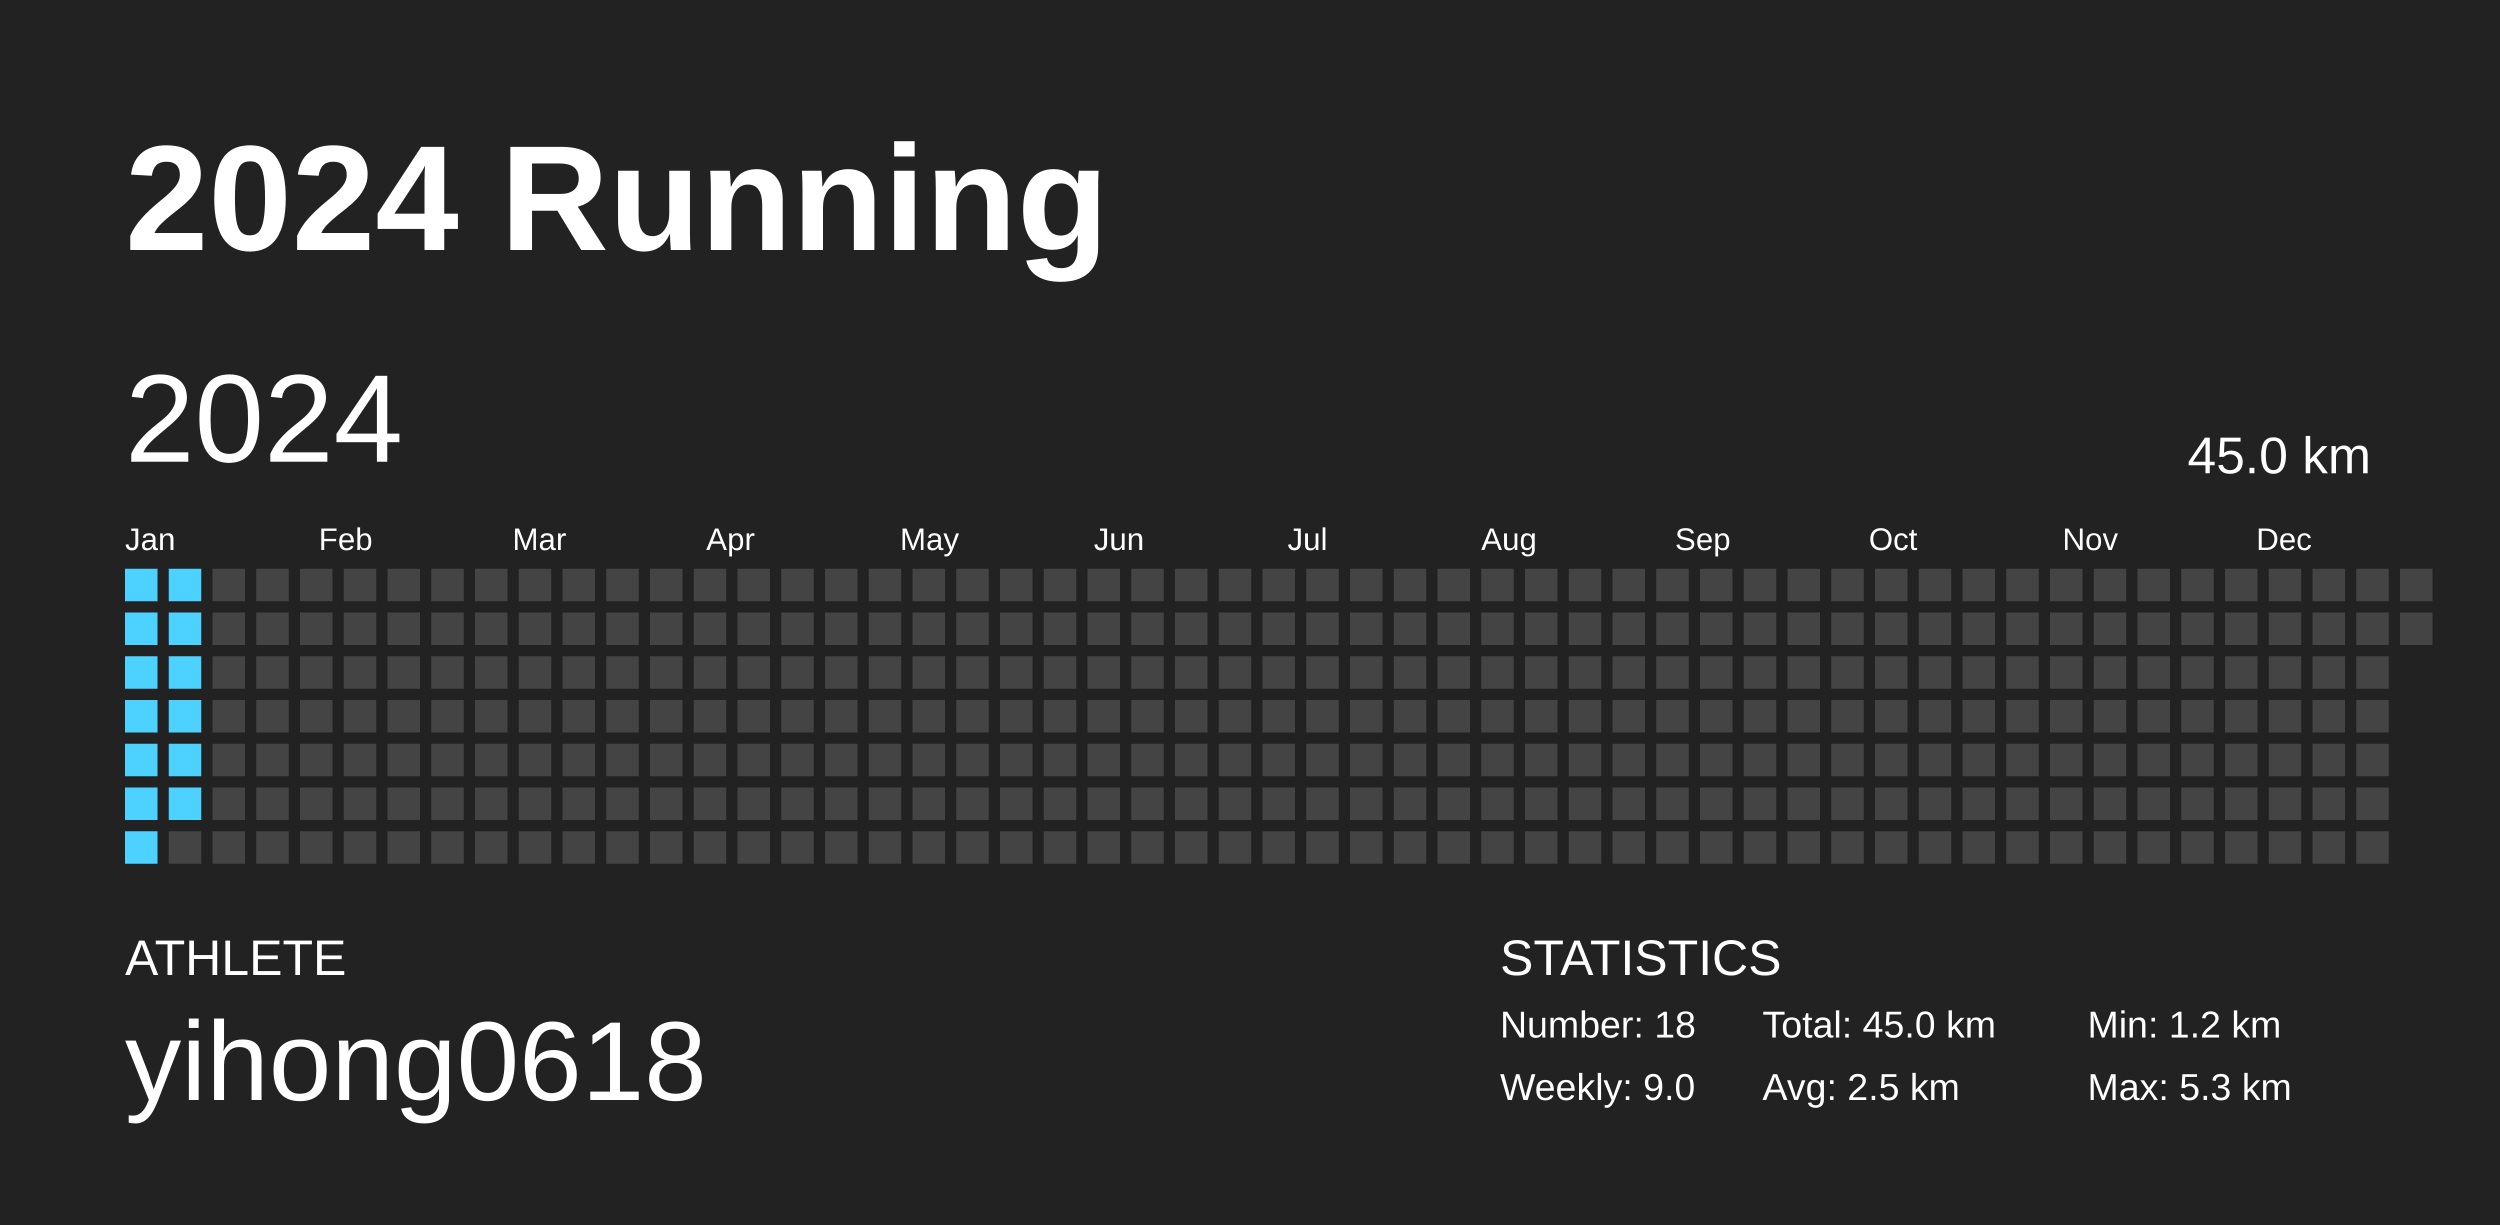
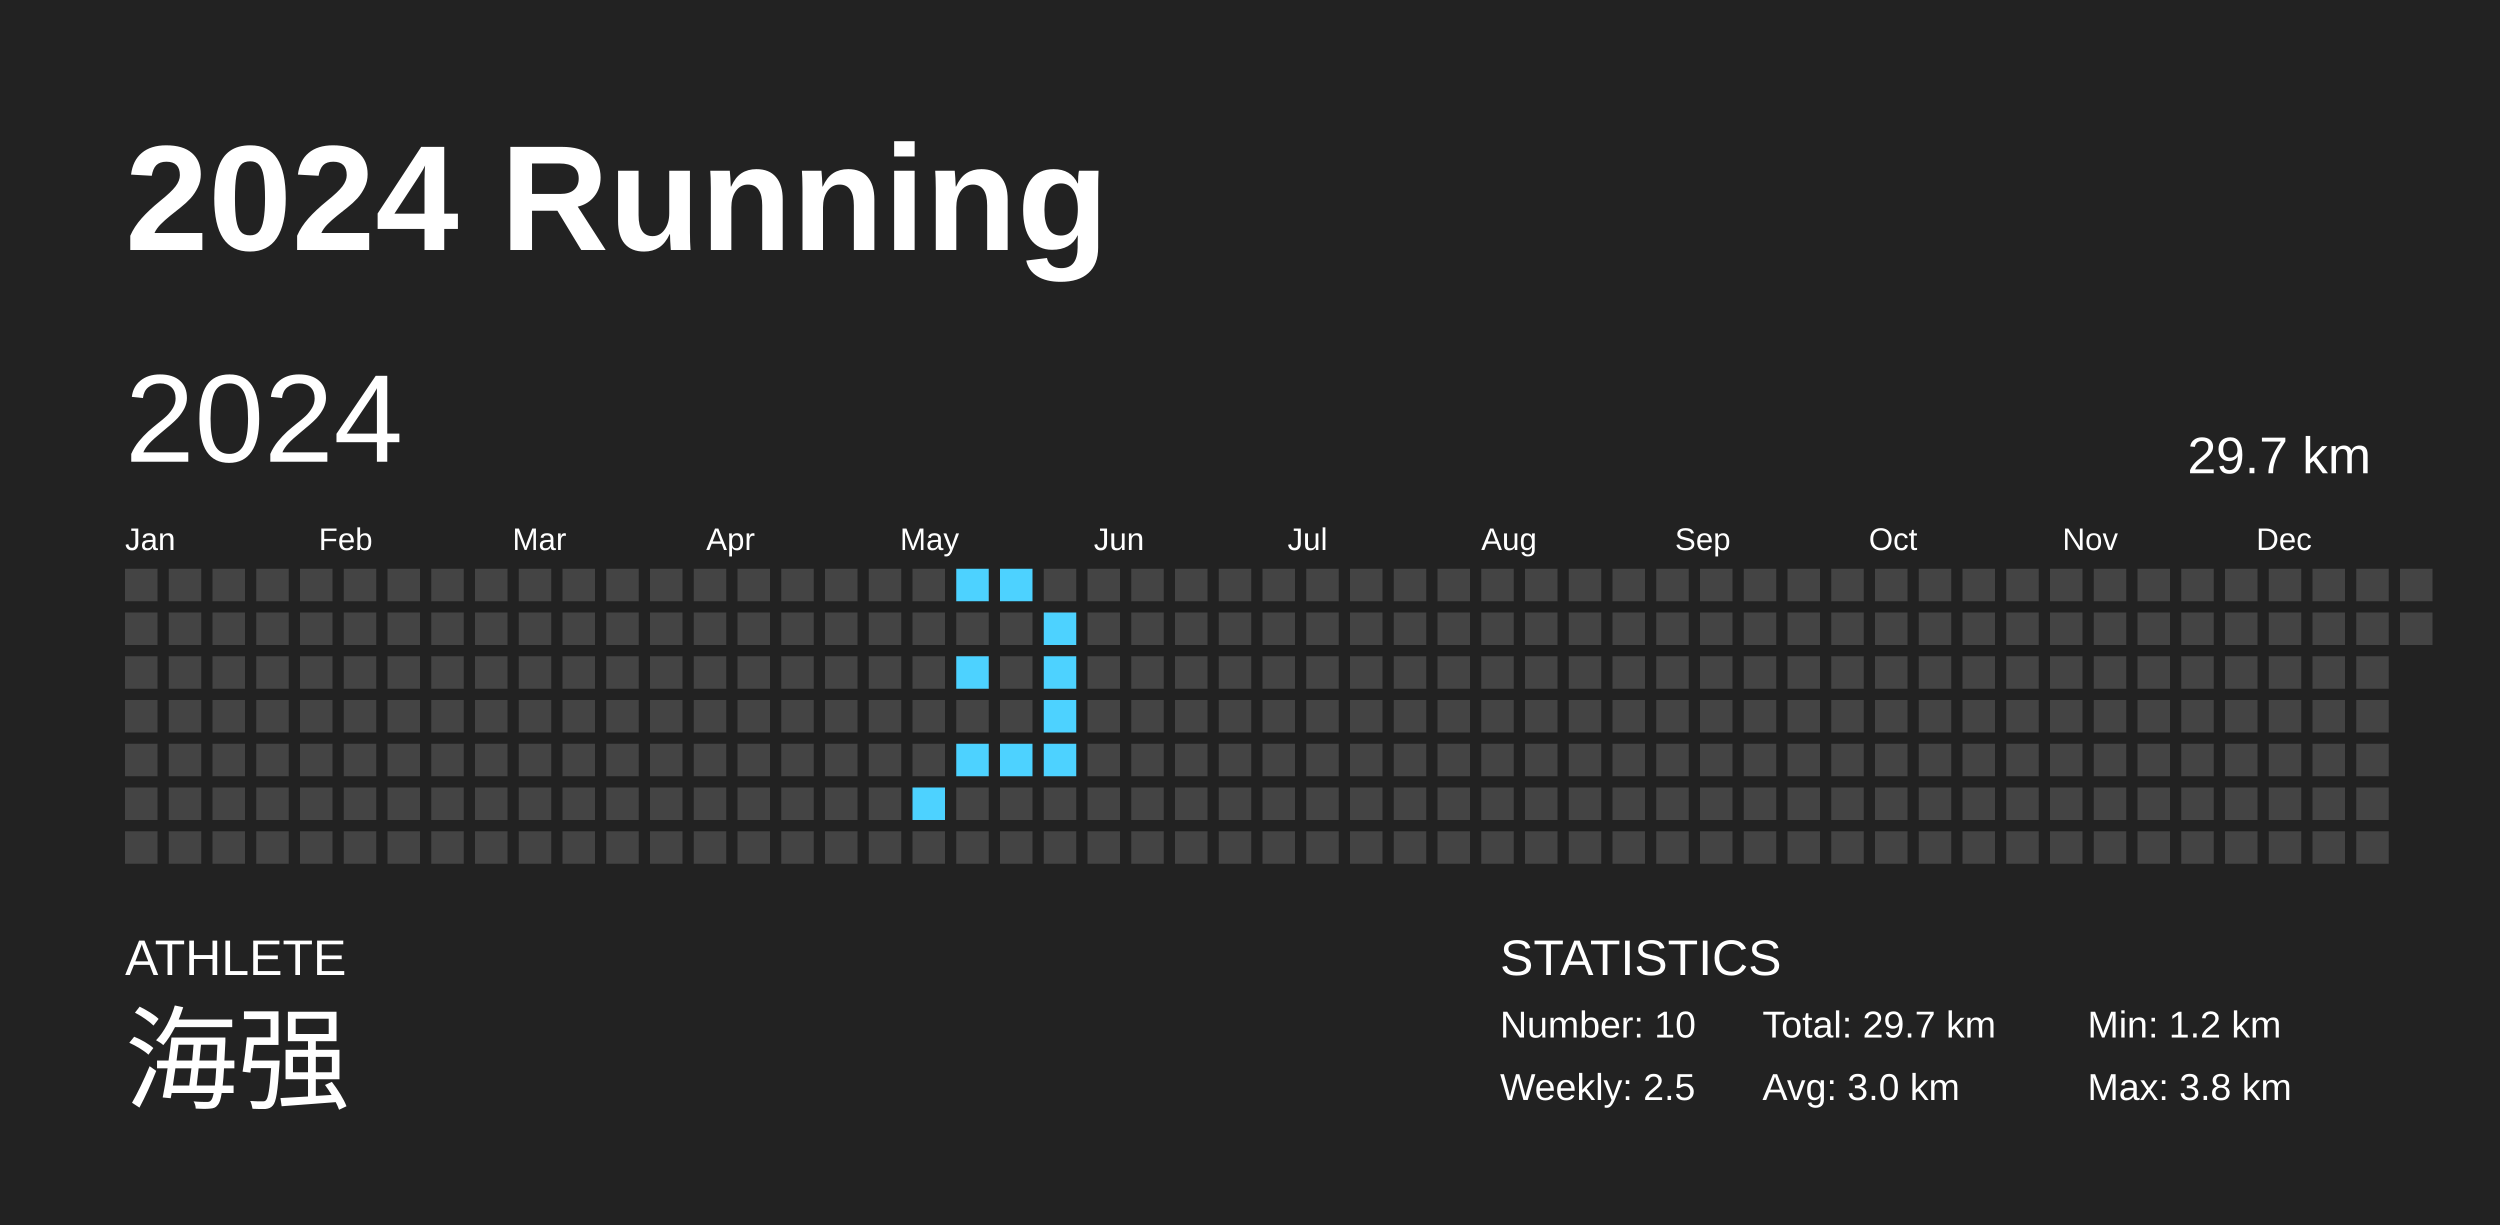
<svg xmlns="http://www.w3.org/2000/svg" baseProfile="full" height="98mm" version="1.1" viewBox="0,0,200,98" width="200mm">
  <defs />
  <rect fill="#222222" height="98" width="200" x="0" y="0" />
  <text fill="#FFFFFF" style="font-size:12px; font-family:Arial; font-weight:bold;" x="10" y="20">2024 Running</text>
  <text fill="#FFFFFF" style="font-size:4px; font-family:Arial" x="10" y="78">ATHLETE</text>
-   <text fill="#FFFFFF" style="font-size:9px; font-family:Arial" x="10" y="88">yihong0618</text>
+   <text fill="#FFFFFF" style="font-size:9px; font-family:Arial" x="10" y="88">海强</text>
  <text fill="#FFFFFF" style="font-size:4px; font-family:Arial" x="120" y="78">STATISTICS</text>
-   <text fill="#FFFFFF" style="font-size:3px; font-family:Arial" x="120" y="83">Number: 18</text>
-   <text fill="#FFFFFF" style="font-size:3px; font-family:Arial" x="120" y="88">Weekly: 9.0</text>
-   <text fill="#FFFFFF" style="font-size:3px; font-family:Arial" x="141" y="83">Total: 45.0 km</text>
-   <text fill="#FFFFFF" style="font-size:3px; font-family:Arial" x="141" y="88">Avg: 2.5 km</text>
+   <text fill="#FFFFFF" style="font-size:3px; font-family:Arial" x="120" y="83">Number: 10</text>
+   <text fill="#FFFFFF" style="font-size:3px; font-family:Arial" x="120" y="88">Weekly: 2.5</text>
+   <text fill="#FFFFFF" style="font-size:3px; font-family:Arial" x="141" y="83">Total: 29.7 km</text>
+   <text fill="#FFFFFF" style="font-size:3px; font-family:Arial" x="141" y="88">Avg: 3.0 km</text>
  <text fill="#FFFFFF" style="font-size:3px; font-family:Arial" x="167" y="83">Min: 1.2 km</text>
-   <text fill="#FFFFFF" style="font-size:3px; font-family:Arial" x="167" y="88">Max: 5.3 km</text>
+   <text fill="#FFFFFF" style="font-size:3px; font-family:Arial" x="167" y="88">Max: 3.8 km</text>
  <text dominant-baseline="hanging" fill="#FFFFFF" style="font-size:10.0px; font-family:Arial;" x="10" y="30">2024</text>
-   <text dominant-baseline="hanging" fill="#FFFFFF" style="font-size:4.125px; font-family:Arial;" x="175" y="35">45.0 km</text>
+   <text dominant-baseline="hanging" fill="#FFFFFF" style="font-size:4.125px; font-family:Arial;" x="175" y="35">29.7 km</text>
  <text fill="#FFFFFF" style="font-size:2.5px; font-family:Arial" x="10.0" y="44">Jan</text>
  <text fill="#FFFFFF" style="font-size:2.5px; font-family:Arial" x="25.5" y="44">Feb</text>
  <text fill="#FFFFFF" style="font-size:2.5px; font-family:Arial" x="41.0" y="44">Mar</text>
  <text fill="#FFFFFF" style="font-size:2.5px; font-family:Arial" x="56.5" y="44">Apr</text>
  <text fill="#FFFFFF" style="font-size:2.5px; font-family:Arial" x="72.0" y="44">May</text>
  <text fill="#FFFFFF" style="font-size:2.5px; font-family:Arial" x="87.5" y="44">Jun</text>
  <text fill="#FFFFFF" style="font-size:2.5px; font-family:Arial" x="103.0" y="44">Jul</text>
  <text fill="#FFFFFF" style="font-size:2.5px; font-family:Arial" x="118.5" y="44">Aug</text>
  <text fill="#FFFFFF" style="font-size:2.5px; font-family:Arial" x="134.0" y="44">Sep</text>
  <text fill="#FFFFFF" style="font-size:2.5px; font-family:Arial" x="149.5" y="44">Oct</text>
  <text fill="#FFFFFF" style="font-size:2.5px; font-family:Arial" x="165.0" y="44">Nov</text>
  <text fill="#FFFFFF" style="font-size:2.5px; font-family:Arial" x="180.5" y="44">Dec</text>
-   <rect fill="#4dd2ff" height="2.6" width="2.6" x="10.0" y="45.5" />
-   <rect fill="#4dd2ff" height="2.6" width="2.6" x="10.0" y="49.0" />
-   <rect fill="#4dd2ff" height="2.6" width="2.6" x="10.0" y="52.5" />
-   <rect fill="#4dd2ff" height="2.6" width="2.6" x="10.0" y="56.0" />
-   <rect fill="#4dd2ff" height="2.6" width="2.6" x="10.0" y="59.5" />
-   <rect fill="#4dd2ff" height="2.6" width="2.6" x="10.0" y="63.0" />
-   <rect fill="#4dd2ff" height="2.6" width="2.6" x="10.0" y="66.5" />
-   <rect fill="#4dd2ff" height="2.6" width="2.6" x="13.5" y="45.5" />
-   <rect fill="#4dd2ff" height="2.6" width="2.6" x="13.5" y="49.0" />
-   <rect fill="#4dd2ff" height="2.6" width="2.6" x="13.5" y="52.5" />
-   <rect fill="#4dd2ff" height="2.6" width="2.6" x="13.5" y="56.0" />
-   <rect fill="#4dd2ff" height="2.6" width="2.6" x="13.5" y="59.5" />
-   <rect fill="#4dd2ff" height="2.6" width="2.6" x="13.5" y="63.0" />
+   <rect fill="#444444" height="2.6" width="2.6" x="10.0" y="45.5" />
+   <rect fill="#444444" height="2.6" width="2.6" x="10.0" y="49.0" />
+   <rect fill="#444444" height="2.6" width="2.6" x="10.0" y="52.5" />
+   <rect fill="#444444" height="2.6" width="2.6" x="10.0" y="56.0" />
+   <rect fill="#444444" height="2.6" width="2.6" x="10.0" y="59.5" />
+   <rect fill="#444444" height="2.6" width="2.6" x="10.0" y="63.0" />
+   <rect fill="#444444" height="2.6" width="2.6" x="10.0" y="66.5" />
+   <rect fill="#444444" height="2.6" width="2.6" x="13.5" y="45.5" />
+   <rect fill="#444444" height="2.6" width="2.6" x="13.5" y="49.0" />
+   <rect fill="#444444" height="2.6" width="2.6" x="13.5" y="52.5" />
+   <rect fill="#444444" height="2.6" width="2.6" x="13.5" y="56.0" />
+   <rect fill="#444444" height="2.6" width="2.6" x="13.5" y="59.5" />
+   <rect fill="#444444" height="2.6" width="2.6" x="13.5" y="63.0" />
  <rect fill="#444444" height="2.6" width="2.6" x="13.5" y="66.5" />
  <rect fill="#444444" height="2.6" width="2.6" x="17.0" y="45.5" />
  <rect fill="#444444" height="2.6" width="2.6" x="17.0" y="49.0" />
  <rect fill="#444444" height="2.6" width="2.6" x="17.0" y="52.5" />
  <rect fill="#444444" height="2.6" width="2.6" x="17.0" y="56.0" />
  <rect fill="#444444" height="2.6" width="2.6" x="17.0" y="59.5" />
  <rect fill="#444444" height="2.6" width="2.6" x="17.0" y="63.0" />
  <rect fill="#444444" height="2.6" width="2.6" x="17.0" y="66.5" />
  <rect fill="#444444" height="2.6" width="2.6" x="20.5" y="45.5" />
  <rect fill="#444444" height="2.6" width="2.6" x="20.5" y="49.0" />
  <rect fill="#444444" height="2.6" width="2.6" x="20.5" y="52.5" />
  <rect fill="#444444" height="2.6" width="2.6" x="20.5" y="56.0" />
  <rect fill="#444444" height="2.6" width="2.6" x="20.5" y="59.5" />
  <rect fill="#444444" height="2.6" width="2.6" x="20.5" y="63.0" />
  <rect fill="#444444" height="2.6" width="2.6" x="20.5" y="66.5" />
  <rect fill="#444444" height="2.6" width="2.6" x="24.0" y="45.5" />
  <rect fill="#444444" height="2.6" width="2.6" x="24.0" y="49.0" />
  <rect fill="#444444" height="2.6" width="2.6" x="24.0" y="52.5" />
  <rect fill="#444444" height="2.6" width="2.6" x="24.0" y="56.0" />
  <rect fill="#444444" height="2.6" width="2.6" x="24.0" y="59.5" />
  <rect fill="#444444" height="2.6" width="2.6" x="24.0" y="63.0" />
  <rect fill="#444444" height="2.6" width="2.6" x="24.0" y="66.5" />
  <rect fill="#444444" height="2.6" width="2.6" x="27.5" y="45.5" />
  <rect fill="#444444" height="2.6" width="2.6" x="27.5" y="49.0" />
  <rect fill="#444444" height="2.6" width="2.6" x="27.5" y="52.5" />
  <rect fill="#444444" height="2.6" width="2.6" x="27.5" y="56.0" />
  <rect fill="#444444" height="2.6" width="2.6" x="27.5" y="59.5" />
  <rect fill="#444444" height="2.6" width="2.6" x="27.5" y="63.0" />
  <rect fill="#444444" height="2.6" width="2.6" x="27.5" y="66.5" />
  <rect fill="#444444" height="2.6" width="2.6" x="31.0" y="45.5" />
  <rect fill="#444444" height="2.6" width="2.6" x="31.0" y="49.0" />
  <rect fill="#444444" height="2.6" width="2.6" x="31.0" y="52.5" />
  <rect fill="#444444" height="2.6" width="2.6" x="31.0" y="56.0" />
  <rect fill="#444444" height="2.6" width="2.6" x="31.0" y="59.5" />
  <rect fill="#444444" height="2.6" width="2.6" x="31.0" y="63.0" />
  <rect fill="#444444" height="2.6" width="2.6" x="31.0" y="66.5" />
  <rect fill="#444444" height="2.6" width="2.6" x="34.5" y="45.5" />
  <rect fill="#444444" height="2.6" width="2.6" x="34.5" y="49.0" />
  <rect fill="#444444" height="2.6" width="2.6" x="34.5" y="52.5" />
  <rect fill="#444444" height="2.6" width="2.6" x="34.5" y="56.0" />
  <rect fill="#444444" height="2.6" width="2.6" x="34.5" y="59.5" />
  <rect fill="#444444" height="2.6" width="2.6" x="34.5" y="63.0" />
  <rect fill="#444444" height="2.6" width="2.6" x="34.5" y="66.5" />
  <rect fill="#444444" height="2.6" width="2.6" x="38.0" y="45.5" />
  <rect fill="#444444" height="2.6" width="2.6" x="38.0" y="49.0" />
  <rect fill="#444444" height="2.6" width="2.6" x="38.0" y="52.5" />
  <rect fill="#444444" height="2.6" width="2.6" x="38.0" y="56.0" />
  <rect fill="#444444" height="2.6" width="2.6" x="38.0" y="59.5" />
  <rect fill="#444444" height="2.6" width="2.6" x="38.0" y="63.0" />
  <rect fill="#444444" height="2.6" width="2.6" x="38.0" y="66.5" />
  <rect fill="#444444" height="2.6" width="2.6" x="41.5" y="45.5" />
  <rect fill="#444444" height="2.6" width="2.6" x="41.5" y="49.0" />
  <rect fill="#444444" height="2.6" width="2.6" x="41.5" y="52.5" />
  <rect fill="#444444" height="2.6" width="2.6" x="41.5" y="56.0" />
  <rect fill="#444444" height="2.6" width="2.6" x="41.5" y="59.5" />
  <rect fill="#444444" height="2.6" width="2.6" x="41.5" y="63.0" />
  <rect fill="#444444" height="2.6" width="2.6" x="41.5" y="66.5" />
  <rect fill="#444444" height="2.6" width="2.6" x="45.0" y="45.5" />
  <rect fill="#444444" height="2.6" width="2.6" x="45.0" y="49.0" />
  <rect fill="#444444" height="2.6" width="2.6" x="45.0" y="52.5" />
  <rect fill="#444444" height="2.6" width="2.6" x="45.0" y="56.0" />
  <rect fill="#444444" height="2.6" width="2.6" x="45.0" y="59.5" />
  <rect fill="#444444" height="2.6" width="2.6" x="45.0" y="63.0" />
  <rect fill="#444444" height="2.6" width="2.6" x="45.0" y="66.5" />
  <rect fill="#444444" height="2.6" width="2.6" x="48.5" y="45.5" />
  <rect fill="#444444" height="2.6" width="2.6" x="48.5" y="49.0" />
  <rect fill="#444444" height="2.6" width="2.6" x="48.5" y="52.5" />
  <rect fill="#444444" height="2.6" width="2.6" x="48.5" y="56.0" />
  <rect fill="#444444" height="2.6" width="2.6" x="48.5" y="59.5" />
  <rect fill="#444444" height="2.6" width="2.6" x="48.5" y="63.0" />
  <rect fill="#444444" height="2.6" width="2.6" x="48.5" y="66.5" />
  <rect fill="#444444" height="2.6" width="2.6" x="52.0" y="45.5" />
  <rect fill="#444444" height="2.6" width="2.6" x="52.0" y="49.0" />
  <rect fill="#444444" height="2.6" width="2.6" x="52.0" y="52.5" />
  <rect fill="#444444" height="2.6" width="2.6" x="52.0" y="56.0" />
  <rect fill="#444444" height="2.6" width="2.6" x="52.0" y="59.5" />
  <rect fill="#444444" height="2.6" width="2.6" x="52.0" y="63.0" />
  <rect fill="#444444" height="2.6" width="2.6" x="52.0" y="66.5" />
  <rect fill="#444444" height="2.6" width="2.6" x="55.5" y="45.5" />
  <rect fill="#444444" height="2.6" width="2.6" x="55.5" y="49.0" />
  <rect fill="#444444" height="2.6" width="2.6" x="55.5" y="52.5" />
  <rect fill="#444444" height="2.6" width="2.6" x="55.5" y="56.0" />
  <rect fill="#444444" height="2.6" width="2.6" x="55.5" y="59.5" />
  <rect fill="#444444" height="2.6" width="2.6" x="55.5" y="63.0" />
  <rect fill="#444444" height="2.6" width="2.6" x="55.5" y="66.5" />
  <rect fill="#444444" height="2.6" width="2.6" x="59.0" y="45.5" />
  <rect fill="#444444" height="2.6" width="2.6" x="59.0" y="49.0" />
  <rect fill="#444444" height="2.6" width="2.6" x="59.0" y="52.5" />
  <rect fill="#444444" height="2.6" width="2.6" x="59.0" y="56.0" />
  <rect fill="#444444" height="2.6" width="2.6" x="59.0" y="59.5" />
  <rect fill="#444444" height="2.6" width="2.6" x="59.0" y="63.0" />
  <rect fill="#444444" height="2.6" width="2.6" x="59.0" y="66.5" />
  <rect fill="#444444" height="2.6" width="2.6" x="62.5" y="45.5" />
  <rect fill="#444444" height="2.6" width="2.6" x="62.5" y="49.0" />
  <rect fill="#444444" height="2.6" width="2.6" x="62.5" y="52.5" />
  <rect fill="#444444" height="2.6" width="2.6" x="62.5" y="56.0" />
  <rect fill="#444444" height="2.6" width="2.6" x="62.5" y="59.5" />
  <rect fill="#444444" height="2.6" width="2.6" x="62.5" y="63.0" />
  <rect fill="#444444" height="2.6" width="2.6" x="62.5" y="66.5" />
  <rect fill="#444444" height="2.6" width="2.6" x="66.0" y="45.5" />
  <rect fill="#444444" height="2.6" width="2.6" x="66.0" y="49.0" />
  <rect fill="#444444" height="2.6" width="2.6" x="66.0" y="52.5" />
  <rect fill="#444444" height="2.6" width="2.6" x="66.0" y="56.0" />
  <rect fill="#444444" height="2.6" width="2.6" x="66.0" y="59.5" />
  <rect fill="#444444" height="2.6" width="2.6" x="66.0" y="63.0" />
  <rect fill="#444444" height="2.6" width="2.6" x="66.0" y="66.5" />
  <rect fill="#444444" height="2.6" width="2.6" x="69.5" y="45.5" />
  <rect fill="#444444" height="2.6" width="2.6" x="69.5" y="49.0" />
  <rect fill="#444444" height="2.6" width="2.6" x="69.5" y="52.5" />
  <rect fill="#444444" height="2.6" width="2.6" x="69.5" y="56.0" />
  <rect fill="#444444" height="2.6" width="2.6" x="69.5" y="59.5" />
  <rect fill="#444444" height="2.6" width="2.6" x="69.5" y="63.0" />
  <rect fill="#444444" height="2.6" width="2.6" x="69.5" y="66.5" />
  <rect fill="#444444" height="2.6" width="2.6" x="73.0" y="45.5" />
  <rect fill="#444444" height="2.6" width="2.6" x="73.0" y="49.0" />
  <rect fill="#444444" height="2.6" width="2.6" x="73.0" y="52.5" />
  <rect fill="#444444" height="2.6" width="2.6" x="73.0" y="56.0" />
  <rect fill="#444444" height="2.6" width="2.6" x="73.0" y="59.5" />
-   <rect fill="#444444" height="2.6" width="2.6" x="73.0" y="63.0" />
+   <rect fill="#4dd2ff" height="2.6" width="2.6" x="73.0" y="63.0" />
  <rect fill="#444444" height="2.6" width="2.6" x="73.0" y="66.5" />
-   <rect fill="#444444" height="2.6" width="2.6" x="76.5" y="45.5" />
+   <rect fill="#4dd2ff" height="2.6" width="2.6" x="76.5" y="45.5" />
  <rect fill="#444444" height="2.6" width="2.6" x="76.5" y="49.0" />
-   <rect fill="#444444" height="2.6" width="2.6" x="76.5" y="52.5" />
+   <rect fill="#4dd2ff" height="2.6" width="2.6" x="76.5" y="52.5" />
  <rect fill="#444444" height="2.6" width="2.6" x="76.5" y="56.0" />
-   <rect fill="#444444" height="2.6" width="2.6" x="76.5" y="59.5" />
+   <rect fill="#4dd2ff" height="2.6" width="2.6" x="76.5" y="59.5" />
  <rect fill="#444444" height="2.6" width="2.6" x="76.5" y="63.0" />
  <rect fill="#444444" height="2.6" width="2.6" x="76.5" y="66.5" />
-   <rect fill="#444444" height="2.6" width="2.6" x="80.0" y="45.5" />
+   <rect fill="#4dd2ff" height="2.6" width="2.6" x="80.0" y="45.5" />
  <rect fill="#444444" height="2.6" width="2.6" x="80.0" y="49.0" />
  <rect fill="#444444" height="2.6" width="2.6" x="80.0" y="52.5" />
  <rect fill="#444444" height="2.6" width="2.6" x="80.0" y="56.0" />
-   <rect fill="#444444" height="2.6" width="2.6" x="80.0" y="59.5" />
+   <rect fill="#4dd2ff" height="2.6" width="2.6" x="80.0" y="59.5" />
  <rect fill="#444444" height="2.6" width="2.6" x="80.0" y="63.0" />
  <rect fill="#444444" height="2.6" width="2.6" x="80.0" y="66.5" />
  <rect fill="#444444" height="2.6" width="2.6" x="83.5" y="45.5" />
-   <rect fill="#444444" height="2.6" width="2.6" x="83.5" y="49.0" />
-   <rect fill="#444444" height="2.6" width="2.6" x="83.5" y="52.5" />
-   <rect fill="#444444" height="2.6" width="2.6" x="83.5" y="56.0" />
-   <rect fill="#444444" height="2.6" width="2.6" x="83.5" y="59.5" />
+   <rect fill="#4dd2ff" height="2.6" width="2.6" x="83.5" y="49.0" />
+   <rect fill="#4dd2ff" height="2.6" width="2.6" x="83.5" y="52.5" />
+   <rect fill="#4dd2ff" height="2.6" width="2.6" x="83.5" y="56.0" />
+   <rect fill="#4dd2ff" height="2.6" width="2.6" x="83.5" y="59.5" />
  <rect fill="#444444" height="2.6" width="2.6" x="83.5" y="63.0" />
  <rect fill="#444444" height="2.6" width="2.6" x="83.5" y="66.5" />
  <rect fill="#444444" height="2.6" width="2.6" x="87.0" y="45.5" />
  <rect fill="#444444" height="2.6" width="2.6" x="87.0" y="49.0" />
  <rect fill="#444444" height="2.6" width="2.6" x="87.0" y="52.5" />
  <rect fill="#444444" height="2.6" width="2.6" x="87.0" y="56.0" />
  <rect fill="#444444" height="2.6" width="2.6" x="87.0" y="59.5" />
  <rect fill="#444444" height="2.6" width="2.6" x="87.0" y="63.0" />
  <rect fill="#444444" height="2.6" width="2.6" x="87.0" y="66.5" />
  <rect fill="#444444" height="2.6" width="2.6" x="90.5" y="45.5" />
  <rect fill="#444444" height="2.6" width="2.6" x="90.5" y="49.0" />
  <rect fill="#444444" height="2.6" width="2.6" x="90.5" y="52.5" />
  <rect fill="#444444" height="2.6" width="2.6" x="90.5" y="56.0" />
  <rect fill="#444444" height="2.6" width="2.6" x="90.5" y="59.5" />
  <rect fill="#444444" height="2.6" width="2.6" x="90.5" y="63.0" />
  <rect fill="#444444" height="2.6" width="2.6" x="90.5" y="66.5" />
  <rect fill="#444444" height="2.6" width="2.6" x="94.0" y="45.5" />
  <rect fill="#444444" height="2.6" width="2.6" x="94.0" y="49.0" />
  <rect fill="#444444" height="2.6" width="2.6" x="94.0" y="52.5" />
  <rect fill="#444444" height="2.6" width="2.6" x="94.0" y="56.0" />
  <rect fill="#444444" height="2.6" width="2.6" x="94.0" y="59.5" />
  <rect fill="#444444" height="2.6" width="2.6" x="94.0" y="63.0" />
  <rect fill="#444444" height="2.6" width="2.6" x="94.0" y="66.5" />
  <rect fill="#444444" height="2.6" width="2.6" x="97.5" y="45.5" />
  <rect fill="#444444" height="2.6" width="2.6" x="97.5" y="49.0" />
  <rect fill="#444444" height="2.6" width="2.6" x="97.5" y="52.5" />
  <rect fill="#444444" height="2.6" width="2.6" x="97.5" y="56.0" />
  <rect fill="#444444" height="2.6" width="2.6" x="97.5" y="59.5" />
  <rect fill="#444444" height="2.6" width="2.6" x="97.5" y="63.0" />
  <rect fill="#444444" height="2.6" width="2.6" x="97.5" y="66.5" />
  <rect fill="#444444" height="2.6" width="2.6" x="101.0" y="45.5" />
  <rect fill="#444444" height="2.6" width="2.6" x="101.0" y="49.0" />
  <rect fill="#444444" height="2.6" width="2.6" x="101.0" y="52.5" />
  <rect fill="#444444" height="2.6" width="2.6" x="101.0" y="56.0" />
  <rect fill="#444444" height="2.6" width="2.6" x="101.0" y="59.5" />
  <rect fill="#444444" height="2.6" width="2.6" x="101.0" y="63.0" />
  <rect fill="#444444" height="2.6" width="2.6" x="101.0" y="66.5" />
  <rect fill="#444444" height="2.6" width="2.6" x="104.5" y="45.5" />
  <rect fill="#444444" height="2.6" width="2.6" x="104.5" y="49.0" />
  <rect fill="#444444" height="2.6" width="2.6" x="104.5" y="52.5" />
  <rect fill="#444444" height="2.6" width="2.6" x="104.5" y="56.0" />
  <rect fill="#444444" height="2.6" width="2.6" x="104.5" y="59.5" />
  <rect fill="#444444" height="2.6" width="2.6" x="104.5" y="63.0" />
  <rect fill="#444444" height="2.6" width="2.6" x="104.5" y="66.5" />
  <rect fill="#444444" height="2.6" width="2.6" x="108.0" y="45.5" />
  <rect fill="#444444" height="2.6" width="2.6" x="108.0" y="49.0" />
  <rect fill="#444444" height="2.6" width="2.6" x="108.0" y="52.5" />
  <rect fill="#444444" height="2.6" width="2.6" x="108.0" y="56.0" />
  <rect fill="#444444" height="2.6" width="2.6" x="108.0" y="59.5" />
  <rect fill="#444444" height="2.6" width="2.6" x="108.0" y="63.0" />
  <rect fill="#444444" height="2.6" width="2.6" x="108.0" y="66.5" />
  <rect fill="#444444" height="2.6" width="2.6" x="111.5" y="45.5" />
  <rect fill="#444444" height="2.6" width="2.6" x="111.5" y="49.0" />
  <rect fill="#444444" height="2.6" width="2.6" x="111.5" y="52.5" />
  <rect fill="#444444" height="2.6" width="2.6" x="111.5" y="56.0" />
  <rect fill="#444444" height="2.6" width="2.6" x="111.5" y="59.5" />
  <rect fill="#444444" height="2.6" width="2.6" x="111.5" y="63.0" />
  <rect fill="#444444" height="2.6" width="2.6" x="111.5" y="66.5" />
  <rect fill="#444444" height="2.6" width="2.6" x="115.0" y="45.5" />
  <rect fill="#444444" height="2.6" width="2.6" x="115.0" y="49.0" />
  <rect fill="#444444" height="2.6" width="2.6" x="115.0" y="52.5" />
  <rect fill="#444444" height="2.6" width="2.6" x="115.0" y="56.0" />
  <rect fill="#444444" height="2.6" width="2.6" x="115.0" y="59.5" />
  <rect fill="#444444" height="2.6" width="2.6" x="115.0" y="63.0" />
  <rect fill="#444444" height="2.6" width="2.6" x="115.0" y="66.5" />
  <rect fill="#444444" height="2.6" width="2.6" x="118.5" y="45.5" />
  <rect fill="#444444" height="2.6" width="2.6" x="118.5" y="49.0" />
  <rect fill="#444444" height="2.6" width="2.6" x="118.5" y="52.5" />
  <rect fill="#444444" height="2.6" width="2.6" x="118.5" y="56.0" />
  <rect fill="#444444" height="2.6" width="2.6" x="118.5" y="59.5" />
  <rect fill="#444444" height="2.6" width="2.6" x="118.5" y="63.0" />
  <rect fill="#444444" height="2.6" width="2.6" x="118.5" y="66.5" />
  <rect fill="#444444" height="2.6" width="2.6" x="122.0" y="45.5" />
  <rect fill="#444444" height="2.6" width="2.6" x="122.0" y="49.0" />
  <rect fill="#444444" height="2.6" width="2.6" x="122.0" y="52.5" />
  <rect fill="#444444" height="2.6" width="2.6" x="122.0" y="56.0" />
  <rect fill="#444444" height="2.6" width="2.6" x="122.0" y="59.5" />
  <rect fill="#444444" height="2.6" width="2.6" x="122.0" y="63.0" />
  <rect fill="#444444" height="2.6" width="2.6" x="122.0" y="66.5" />
  <rect fill="#444444" height="2.6" width="2.6" x="125.5" y="45.5" />
  <rect fill="#444444" height="2.6" width="2.6" x="125.5" y="49.0" />
  <rect fill="#444444" height="2.6" width="2.6" x="125.5" y="52.5" />
  <rect fill="#444444" height="2.6" width="2.6" x="125.5" y="56.0" />
  <rect fill="#444444" height="2.6" width="2.6" x="125.5" y="59.5" />
  <rect fill="#444444" height="2.6" width="2.6" x="125.5" y="63.0" />
  <rect fill="#444444" height="2.6" width="2.6" x="125.5" y="66.5" />
  <rect fill="#444444" height="2.6" width="2.6" x="129.0" y="45.5" />
  <rect fill="#444444" height="2.6" width="2.6" x="129.0" y="49.0" />
  <rect fill="#444444" height="2.6" width="2.6" x="129.0" y="52.5" />
  <rect fill="#444444" height="2.6" width="2.6" x="129.0" y="56.0" />
  <rect fill="#444444" height="2.6" width="2.6" x="129.0" y="59.5" />
  <rect fill="#444444" height="2.6" width="2.6" x="129.0" y="63.0" />
  <rect fill="#444444" height="2.6" width="2.6" x="129.0" y="66.5" />
  <rect fill="#444444" height="2.6" width="2.6" x="132.5" y="45.5" />
  <rect fill="#444444" height="2.6" width="2.6" x="132.5" y="49.0" />
  <rect fill="#444444" height="2.6" width="2.6" x="132.5" y="52.5" />
  <rect fill="#444444" height="2.6" width="2.6" x="132.5" y="56.0" />
  <rect fill="#444444" height="2.6" width="2.6" x="132.5" y="59.5" />
  <rect fill="#444444" height="2.6" width="2.6" x="132.5" y="63.0" />
  <rect fill="#444444" height="2.6" width="2.6" x="132.5" y="66.5" />
  <rect fill="#444444" height="2.6" width="2.6" x="136.0" y="45.5" />
  <rect fill="#444444" height="2.6" width="2.6" x="136.0" y="49.0" />
  <rect fill="#444444" height="2.6" width="2.6" x="136.0" y="52.5" />
  <rect fill="#444444" height="2.6" width="2.6" x="136.0" y="56.0" />
  <rect fill="#444444" height="2.6" width="2.6" x="136.0" y="59.5" />
  <rect fill="#444444" height="2.6" width="2.6" x="136.0" y="63.0" />
  <rect fill="#444444" height="2.6" width="2.6" x="136.0" y="66.5" />
  <rect fill="#444444" height="2.6" width="2.6" x="139.5" y="45.5" />
  <rect fill="#444444" height="2.6" width="2.6" x="139.5" y="49.0" />
  <rect fill="#444444" height="2.6" width="2.6" x="139.5" y="52.5" />
  <rect fill="#444444" height="2.6" width="2.6" x="139.5" y="56.0" />
  <rect fill="#444444" height="2.6" width="2.6" x="139.5" y="59.5" />
  <rect fill="#444444" height="2.6" width="2.6" x="139.5" y="63.0" />
  <rect fill="#444444" height="2.6" width="2.6" x="139.5" y="66.5" />
  <rect fill="#444444" height="2.6" width="2.6" x="143.0" y="45.5" />
  <rect fill="#444444" height="2.6" width="2.6" x="143.0" y="49.0" />
  <rect fill="#444444" height="2.6" width="2.6" x="143.0" y="52.5" />
  <rect fill="#444444" height="2.6" width="2.6" x="143.0" y="56.0" />
  <rect fill="#444444" height="2.6" width="2.6" x="143.0" y="59.5" />
  <rect fill="#444444" height="2.6" width="2.6" x="143.0" y="63.0" />
  <rect fill="#444444" height="2.6" width="2.6" x="143.0" y="66.5" />
  <rect fill="#444444" height="2.6" width="2.6" x="146.5" y="45.5" />
  <rect fill="#444444" height="2.6" width="2.6" x="146.5" y="49.0" />
  <rect fill="#444444" height="2.6" width="2.6" x="146.5" y="52.5" />
  <rect fill="#444444" height="2.6" width="2.6" x="146.5" y="56.0" />
  <rect fill="#444444" height="2.6" width="2.6" x="146.5" y="59.5" />
  <rect fill="#444444" height="2.6" width="2.6" x="146.5" y="63.0" />
  <rect fill="#444444" height="2.6" width="2.6" x="146.5" y="66.5" />
  <rect fill="#444444" height="2.6" width="2.6" x="150.0" y="45.5" />
  <rect fill="#444444" height="2.6" width="2.6" x="150.0" y="49.0" />
  <rect fill="#444444" height="2.6" width="2.6" x="150.0" y="52.5" />
  <rect fill="#444444" height="2.6" width="2.6" x="150.0" y="56.0" />
  <rect fill="#444444" height="2.6" width="2.6" x="150.0" y="59.5" />
  <rect fill="#444444" height="2.6" width="2.6" x="150.0" y="63.0" />
  <rect fill="#444444" height="2.6" width="2.6" x="150.0" y="66.5" />
  <rect fill="#444444" height="2.6" width="2.6" x="153.5" y="45.5" />
  <rect fill="#444444" height="2.6" width="2.6" x="153.5" y="49.0" />
  <rect fill="#444444" height="2.6" width="2.6" x="153.5" y="52.5" />
  <rect fill="#444444" height="2.6" width="2.6" x="153.5" y="56.0" />
  <rect fill="#444444" height="2.6" width="2.6" x="153.5" y="59.5" />
  <rect fill="#444444" height="2.6" width="2.6" x="153.5" y="63.0" />
  <rect fill="#444444" height="2.6" width="2.6" x="153.5" y="66.5" />
  <rect fill="#444444" height="2.6" width="2.6" x="157.0" y="45.5" />
  <rect fill="#444444" height="2.6" width="2.6" x="157.0" y="49.0" />
  <rect fill="#444444" height="2.6" width="2.6" x="157.0" y="52.5" />
  <rect fill="#444444" height="2.6" width="2.6" x="157.0" y="56.0" />
  <rect fill="#444444" height="2.6" width="2.6" x="157.0" y="59.5" />
  <rect fill="#444444" height="2.6" width="2.6" x="157.0" y="63.0" />
  <rect fill="#444444" height="2.6" width="2.6" x="157.0" y="66.5" />
  <rect fill="#444444" height="2.6" width="2.6" x="160.5" y="45.5" />
  <rect fill="#444444" height="2.6" width="2.6" x="160.5" y="49.0" />
  <rect fill="#444444" height="2.6" width="2.6" x="160.5" y="52.5" />
  <rect fill="#444444" height="2.6" width="2.6" x="160.5" y="56.0" />
  <rect fill="#444444" height="2.6" width="2.6" x="160.5" y="59.5" />
  <rect fill="#444444" height="2.6" width="2.6" x="160.5" y="63.0" />
  <rect fill="#444444" height="2.6" width="2.6" x="160.5" y="66.5" />
  <rect fill="#444444" height="2.6" width="2.6" x="164.0" y="45.5" />
  <rect fill="#444444" height="2.6" width="2.6" x="164.0" y="49.0" />
  <rect fill="#444444" height="2.6" width="2.6" x="164.0" y="52.5" />
  <rect fill="#444444" height="2.6" width="2.6" x="164.0" y="56.0" />
  <rect fill="#444444" height="2.6" width="2.6" x="164.0" y="59.5" />
  <rect fill="#444444" height="2.6" width="2.6" x="164.0" y="63.0" />
  <rect fill="#444444" height="2.6" width="2.6" x="164.0" y="66.5" />
  <rect fill="#444444" height="2.6" width="2.6" x="167.5" y="45.5" />
  <rect fill="#444444" height="2.6" width="2.6" x="167.5" y="49.0" />
  <rect fill="#444444" height="2.6" width="2.6" x="167.5" y="52.5" />
  <rect fill="#444444" height="2.6" width="2.6" x="167.5" y="56.0" />
  <rect fill="#444444" height="2.6" width="2.6" x="167.5" y="59.5" />
  <rect fill="#444444" height="2.6" width="2.6" x="167.5" y="63.0" />
  <rect fill="#444444" height="2.6" width="2.6" x="167.5" y="66.5" />
  <rect fill="#444444" height="2.6" width="2.6" x="171.0" y="45.5" />
  <rect fill="#444444" height="2.6" width="2.6" x="171.0" y="49.0" />
  <rect fill="#444444" height="2.6" width="2.6" x="171.0" y="52.5" />
  <rect fill="#444444" height="2.6" width="2.6" x="171.0" y="56.0" />
  <rect fill="#444444" height="2.6" width="2.6" x="171.0" y="59.5" />
  <rect fill="#444444" height="2.6" width="2.6" x="171.0" y="63.0" />
  <rect fill="#444444" height="2.6" width="2.6" x="171.0" y="66.5" />
  <rect fill="#444444" height="2.6" width="2.6" x="174.5" y="45.5" />
  <rect fill="#444444" height="2.6" width="2.6" x="174.5" y="49.0" />
  <rect fill="#444444" height="2.6" width="2.6" x="174.5" y="52.5" />
  <rect fill="#444444" height="2.6" width="2.6" x="174.5" y="56.0" />
  <rect fill="#444444" height="2.6" width="2.6" x="174.5" y="59.5" />
  <rect fill="#444444" height="2.6" width="2.6" x="174.5" y="63.0" />
  <rect fill="#444444" height="2.6" width="2.6" x="174.5" y="66.5" />
  <rect fill="#444444" height="2.6" width="2.6" x="178.0" y="45.5" />
  <rect fill="#444444" height="2.6" width="2.6" x="178.0" y="49.0" />
  <rect fill="#444444" height="2.6" width="2.6" x="178.0" y="52.5" />
  <rect fill="#444444" height="2.6" width="2.6" x="178.0" y="56.0" />
  <rect fill="#444444" height="2.6" width="2.6" x="178.0" y="59.5" />
  <rect fill="#444444" height="2.6" width="2.6" x="178.0" y="63.0" />
  <rect fill="#444444" height="2.6" width="2.6" x="178.0" y="66.5" />
  <rect fill="#444444" height="2.6" width="2.6" x="181.5" y="45.5" />
  <rect fill="#444444" height="2.6" width="2.6" x="181.5" y="49.0" />
  <rect fill="#444444" height="2.6" width="2.6" x="181.5" y="52.5" />
  <rect fill="#444444" height="2.6" width="2.6" x="181.5" y="56.0" />
  <rect fill="#444444" height="2.6" width="2.6" x="181.5" y="59.5" />
  <rect fill="#444444" height="2.6" width="2.6" x="181.5" y="63.0" />
  <rect fill="#444444" height="2.6" width="2.6" x="181.5" y="66.5" />
  <rect fill="#444444" height="2.6" width="2.6" x="185.0" y="45.5" />
  <rect fill="#444444" height="2.6" width="2.6" x="185.0" y="49.0" />
  <rect fill="#444444" height="2.6" width="2.6" x="185.0" y="52.5" />
  <rect fill="#444444" height="2.6" width="2.6" x="185.0" y="56.0" />
  <rect fill="#444444" height="2.6" width="2.6" x="185.0" y="59.5" />
  <rect fill="#444444" height="2.6" width="2.6" x="185.0" y="63.0" />
  <rect fill="#444444" height="2.6" width="2.6" x="185.0" y="66.5" />
  <rect fill="#444444" height="2.6" width="2.6" x="188.5" y="45.5" />
  <rect fill="#444444" height="2.6" width="2.6" x="188.5" y="49.0" />
  <rect fill="#444444" height="2.6" width="2.6" x="188.5" y="52.5" />
  <rect fill="#444444" height="2.6" width="2.6" x="188.5" y="56.0" />
  <rect fill="#444444" height="2.6" width="2.6" x="188.5" y="59.5" />
  <rect fill="#444444" height="2.6" width="2.6" x="188.5" y="63.0" />
  <rect fill="#444444" height="2.6" width="2.6" x="188.5" y="66.5" />
  <rect fill="#444444" height="2.6" width="2.6" x="192.0" y="45.5" />
  <rect fill="#444444" height="2.6" width="2.6" x="192.0" y="49.0" />
</svg>
